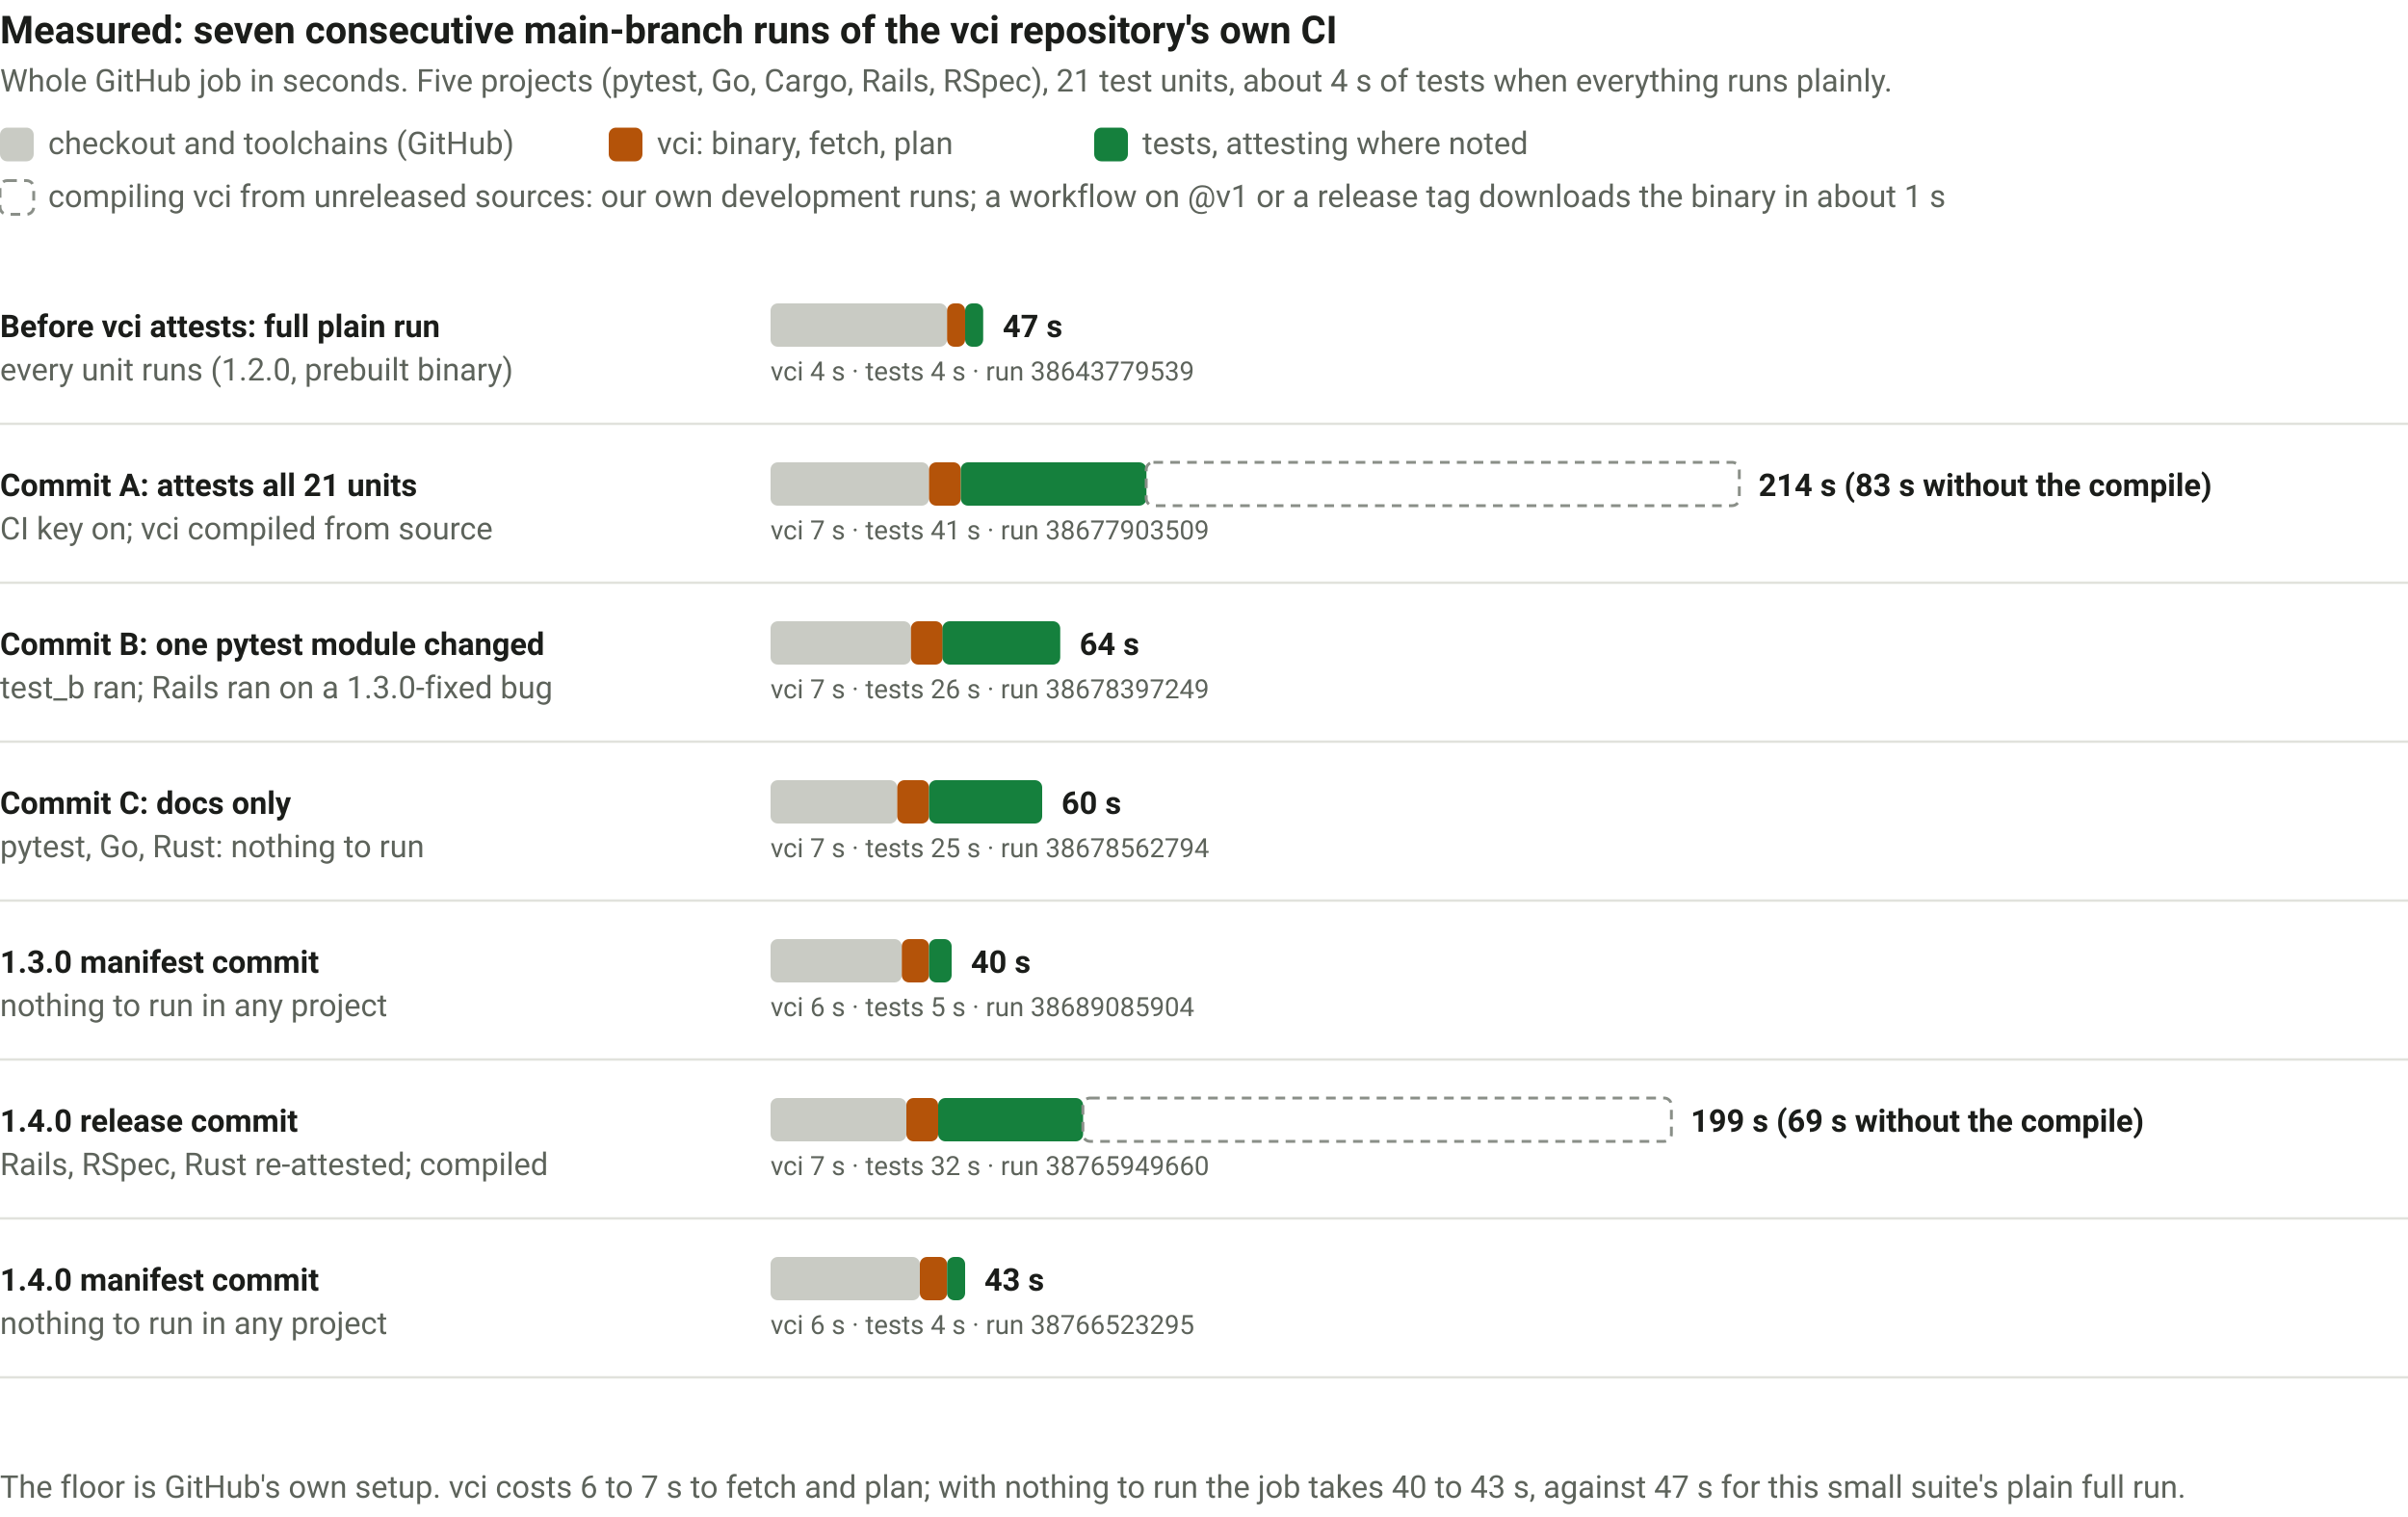
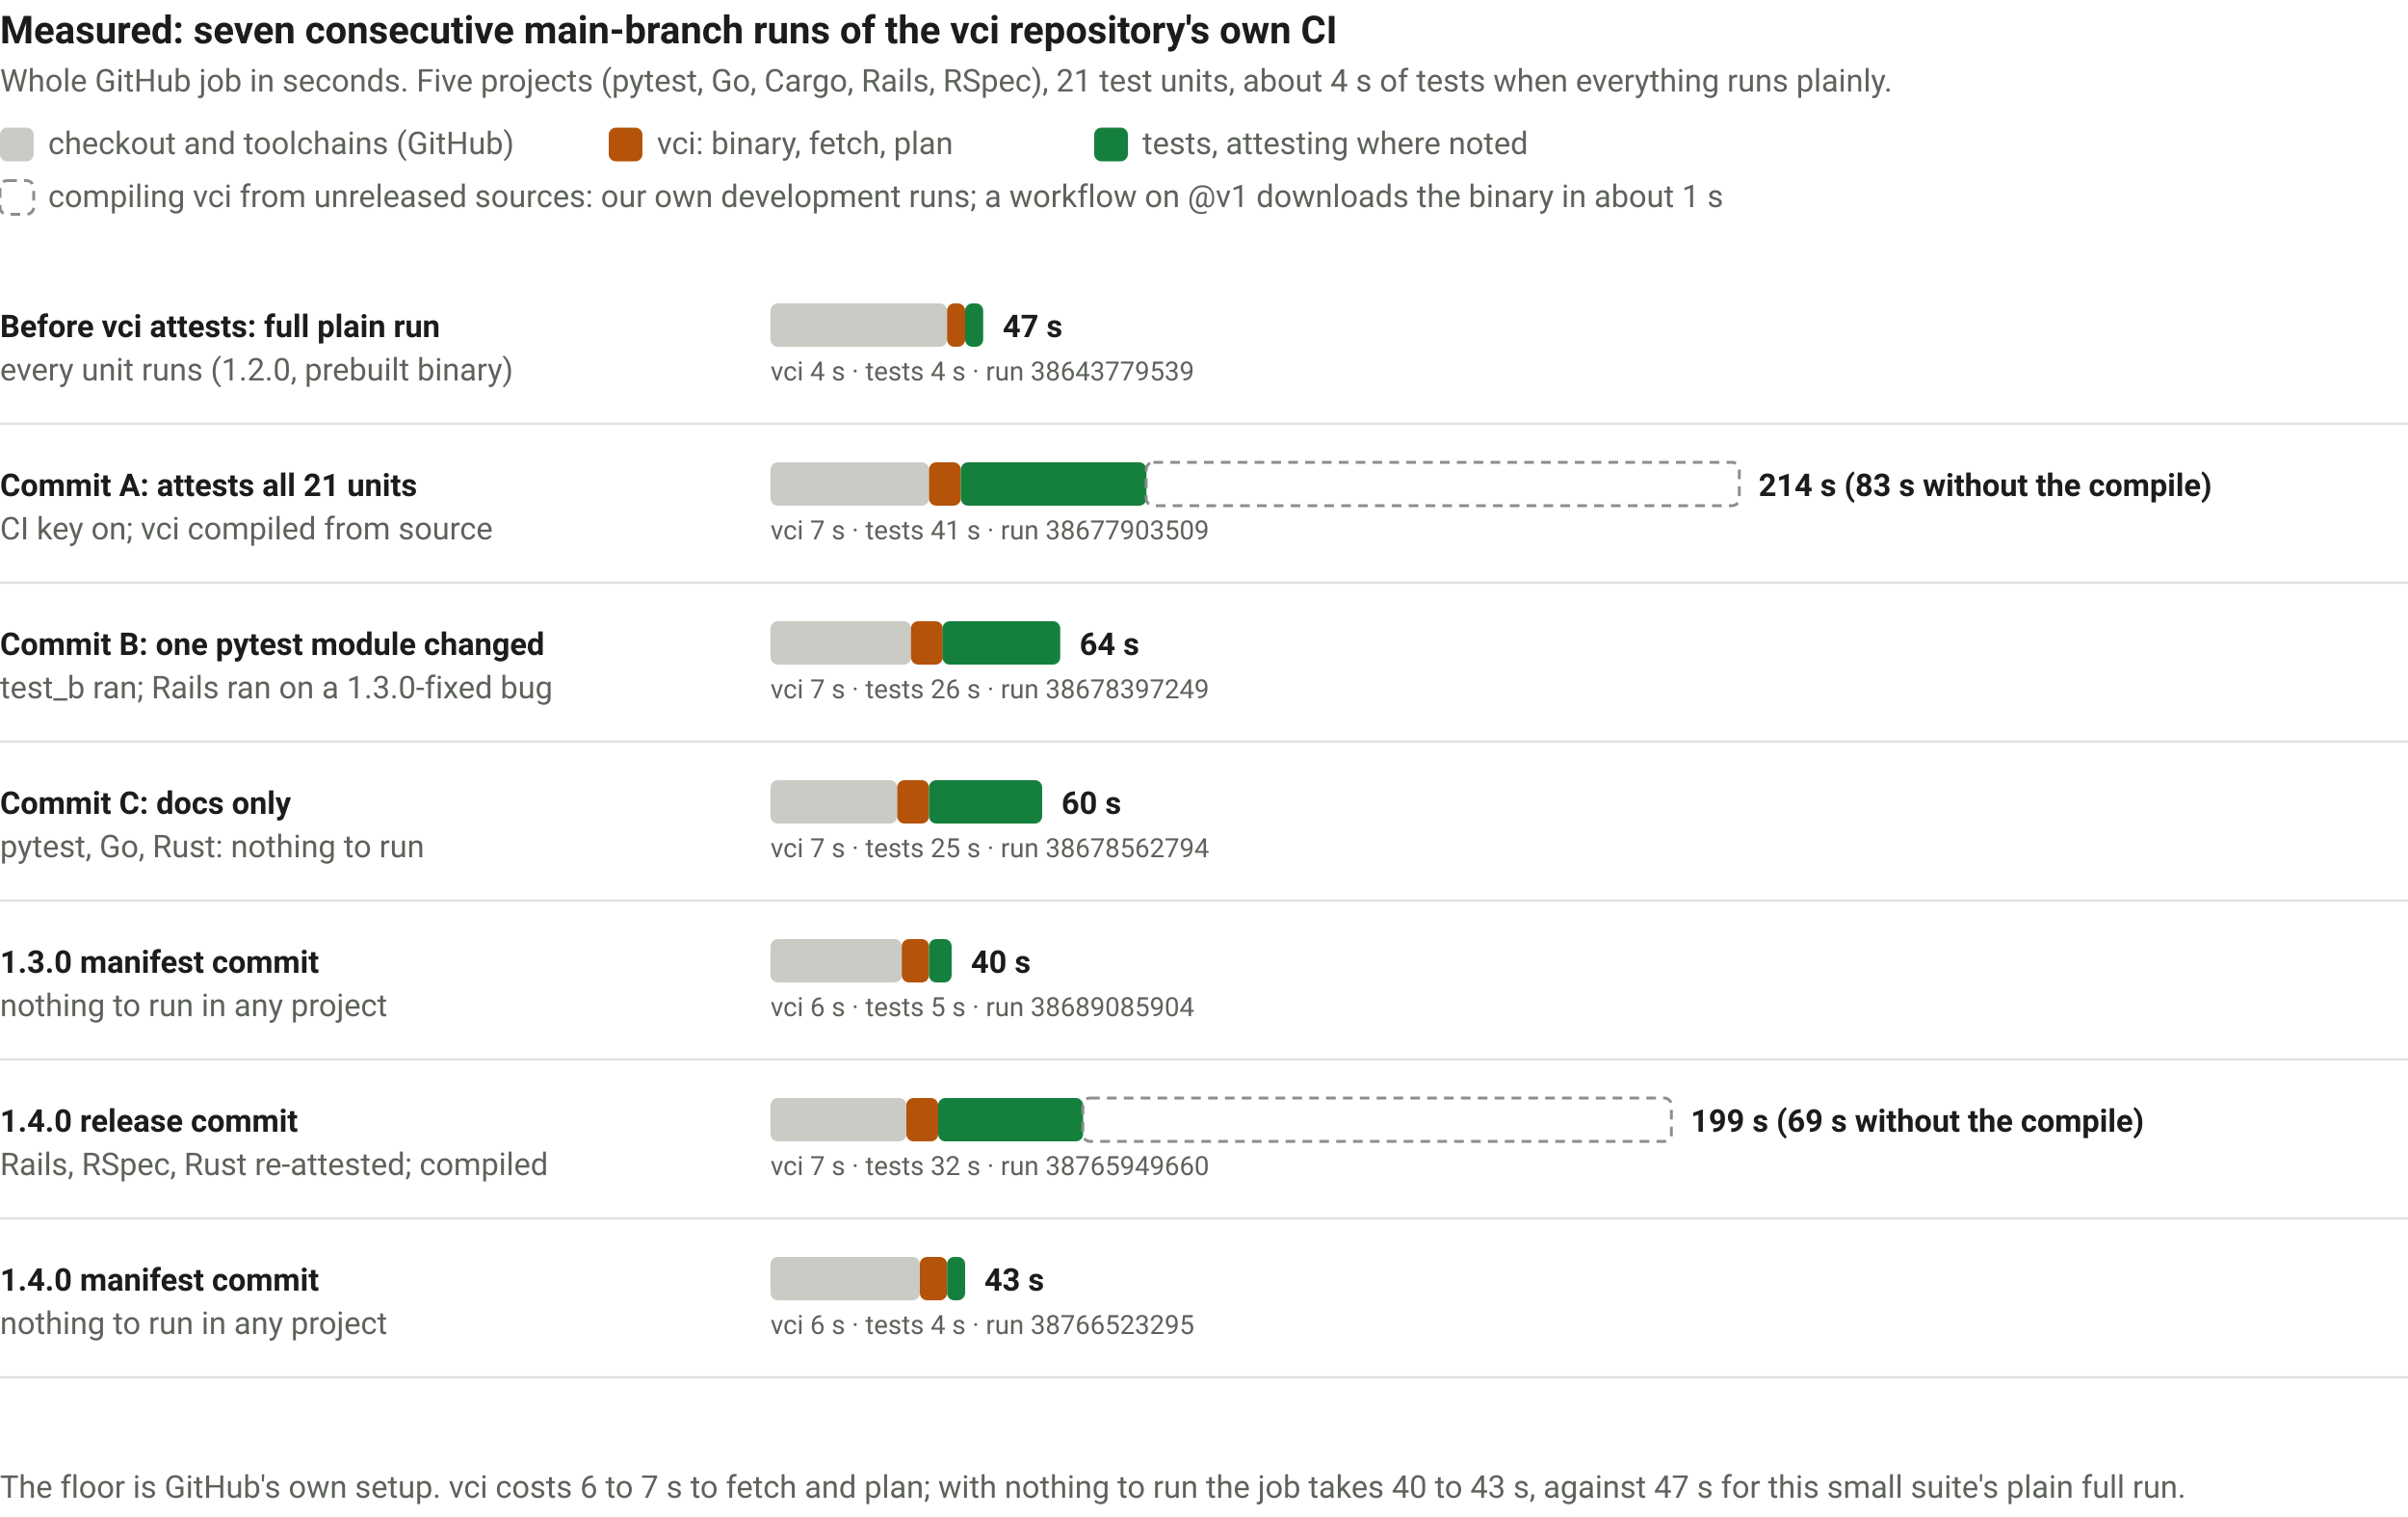
<svg xmlns="http://www.w3.org/2000/svg" viewBox="0 0 1000 630" font-family="ui-sans-serif, system-ui, -apple-system, Segoe UI, Roboto, sans-serif" font-size="13">
  <style>.t{fill:#1b1d1a}.m{fill:#5d635b}.setup{fill:#c9cbc4}.ovh{fill:#b45309}.tests{fill:#15803d}.build{fill:none;stroke:#8a8f88;stroke-width:1.2;stroke-dasharray:4 3}.v{fill:#1b1d1a;font-weight:600}.g{stroke:#e1e2dc}@media (prefers-color-scheme:dark){.t{fill:#e6e9e4}.m{fill:#9aa298}.setup{fill:#3a3f3c}.ovh{fill:#fbbf63}.tests{fill:#4ade80}.v{fill:#e6e9e4}.g{stroke:#262b29}.build{stroke:#6b716d}}</style>
  <text class="t" x="0" y="18" font-size="16" font-weight="650">Measured: seven consecutive main-branch runs of the vci repository's own CI</text>
  <text class="m" x="0" y="38">Whole GitHub job in seconds. Five projects (pytest, Go, Cargo, Rails, RSpec), 21 test units, about 4 s of tests when everything runs plainly.</text>
  <rect class="setup" x="0" y="53" width="14" height="14" rx="3" />
  <text class="m" x="20" y="64">checkout and toolchains (GitHub)</text>
  <rect class="ovh" x="252.8" y="53" width="14" height="14" rx="3" />
  <text class="m" x="272.8" y="64">vci: binary, fetch, plan</text>
  <rect class="tests" x="454.4" y="53" width="14" height="14" rx="3" />
  <text class="m" x="474.4" y="64">tests, attesting where noted</text>
  <rect class="build" x="0" y="75" width="14" height="14" rx="3" />
-   <text class="m" x="20" y="86">compiling vci from unreleased sources: our own development runs; a workflow on @v1 or a release tag downloads the binary in about 1 s</text>
+   <text class="m" x="20" y="86">compiling vci from unreleased sources: our own development runs; a workflow on @v1 downloads the binary in about 1 s</text>
  <text class="t" x="0" y="140" font-weight="600">Before vci attests: full plain run</text>
  <text class="m" x="0" y="158">every unit runs (1.2.0, prebuilt binary)</text>
  <rect class="setup" x="320.0" y="126" width="73.3" height="18" rx="3" />
  <rect class="ovh" x="393.3" y="126" width="7.5" height="18" rx="3" />
  <rect class="tests" x="400.8" y="126" width="7.5" height="18" rx="3" />
  <text class="v" x="416.4" y="140">47 s</text>
  <text class="m" x="320" y="158" font-size="11">vci 4 s · tests 4 s · run 38643779539</text>
  <line class="g" x1="0" x2="1000" y1="176" y2="176" />
  <text class="t" x="0" y="206" font-weight="600">Commit A: attests all 21 units</text>
  <text class="m" x="0" y="224">CI key on; vci compiled from source</text>
  <rect class="setup" x="320.0" y="192" width="65.8" height="18" rx="3" />
  <rect class="ovh" x="385.8" y="192" width="13.2" height="18" rx="3" />
  <rect class="tests" x="399.0" y="192" width="77.1" height="18" rx="3" />
  <rect class="build" x="476.0" y="192" width="246.3" height="18" rx="3" />
  <text class="v" x="730.3" y="206">214 s (83 s without the compile)</text>
  <text class="m" x="320" y="224" font-size="11">vci 7 s · tests 41 s · run 38677903509</text>
  <line class="g" x1="0" x2="1000" y1="242" y2="242" />
  <text class="t" x="0" y="272" font-weight="600">Commit B: one pytest module changed</text>
  <text class="m" x="0" y="290">test_b ran; Rails ran on a 1.3.0-fixed bug</text>
  <rect class="setup" x="320.0" y="258" width="58.3" height="18" rx="3" />
  <rect class="ovh" x="378.3" y="258" width="13.2" height="18" rx="3" />
  <rect class="tests" x="391.4" y="258" width="48.9" height="18" rx="3" />
  <text class="v" x="448.3" y="272">64 s</text>
  <text class="m" x="320" y="290" font-size="11">vci 7 s · tests 26 s · run 38678397249</text>
  <line class="g" x1="0" x2="1000" y1="308" y2="308" />
  <text class="t" x="0" y="338" font-weight="600">Commit C: docs only</text>
  <text class="m" x="0" y="356">pytest, Go, Rust: nothing to run</text>
  <rect class="setup" x="320.0" y="324" width="52.6" height="18" rx="3" />
  <rect class="ovh" x="372.6" y="324" width="13.2" height="18" rx="3" />
  <rect class="tests" x="385.8" y="324" width="47.0" height="18" rx="3" />
  <text class="v" x="440.8" y="338">60 s</text>
  <text class="m" x="320" y="356" font-size="11">vci 7 s · tests 25 s · run 38678562794</text>
  <line class="g" x1="0" x2="1000" y1="374" y2="374" />
  <text class="t" x="0" y="404" font-weight="600">1.3.0 manifest commit</text>
  <text class="m" x="0" y="422">nothing to run in any project</text>
  <rect class="setup" x="320.0" y="390" width="54.5" height="18" rx="3" />
  <rect class="ovh" x="374.5" y="390" width="11.3" height="18" rx="3" />
  <rect class="tests" x="385.8" y="390" width="9.4" height="18" rx="3" />
  <text class="v" x="403.2" y="404">40 s</text>
  <text class="m" x="320" y="422" font-size="11">vci 6 s · tests 5 s · run 38689085904</text>
  <line class="g" x1="0" x2="1000" y1="440" y2="440" />
  <text class="t" x="0" y="470" font-weight="600">1.4.0 release commit</text>
  <text class="m" x="0" y="488">Rails, RSpec, Rust re-attested; compiled</text>
  <rect class="setup" x="320.0" y="456" width="56.4" height="18" rx="3" />
  <rect class="ovh" x="376.4" y="456" width="13.2" height="18" rx="3" />
  <rect class="tests" x="389.6" y="456" width="60.2" height="18" rx="3" />
  <rect class="build" x="449.7" y="456" width="244.4" height="18" rx="3" />
  <text class="v" x="702.1" y="470">199 s (69 s without the compile)</text>
  <text class="m" x="320" y="488" font-size="11">vci 7 s · tests 32 s · run 38765949660</text>
  <line class="g" x1="0" x2="1000" y1="506" y2="506" />
  <text class="t" x="0" y="536" font-weight="600">1.4.0 manifest commit</text>
  <text class="m" x="0" y="554">nothing to run in any project</text>
  <rect class="setup" x="320.0" y="522" width="62.0" height="18" rx="3" />
  <rect class="ovh" x="382.0" y="522" width="11.3" height="18" rx="3" />
  <rect class="tests" x="393.3" y="522" width="7.5" height="18" rx="3" />
  <text class="v" x="408.8" y="536">43 s</text>
  <text class="m" x="320" y="554" font-size="11">vci 6 s · tests 4 s · run 38766523295</text>
  <line class="g" x1="0" x2="1000" y1="572" y2="572" />
  <text class="m" x="0" y="622">The floor is GitHub's own setup. vci costs 6 to 7 s to fetch and plan; with nothing to run the job takes 40 to 43 s, against 47 s for this small suite's plain full run.</text>
</svg>
